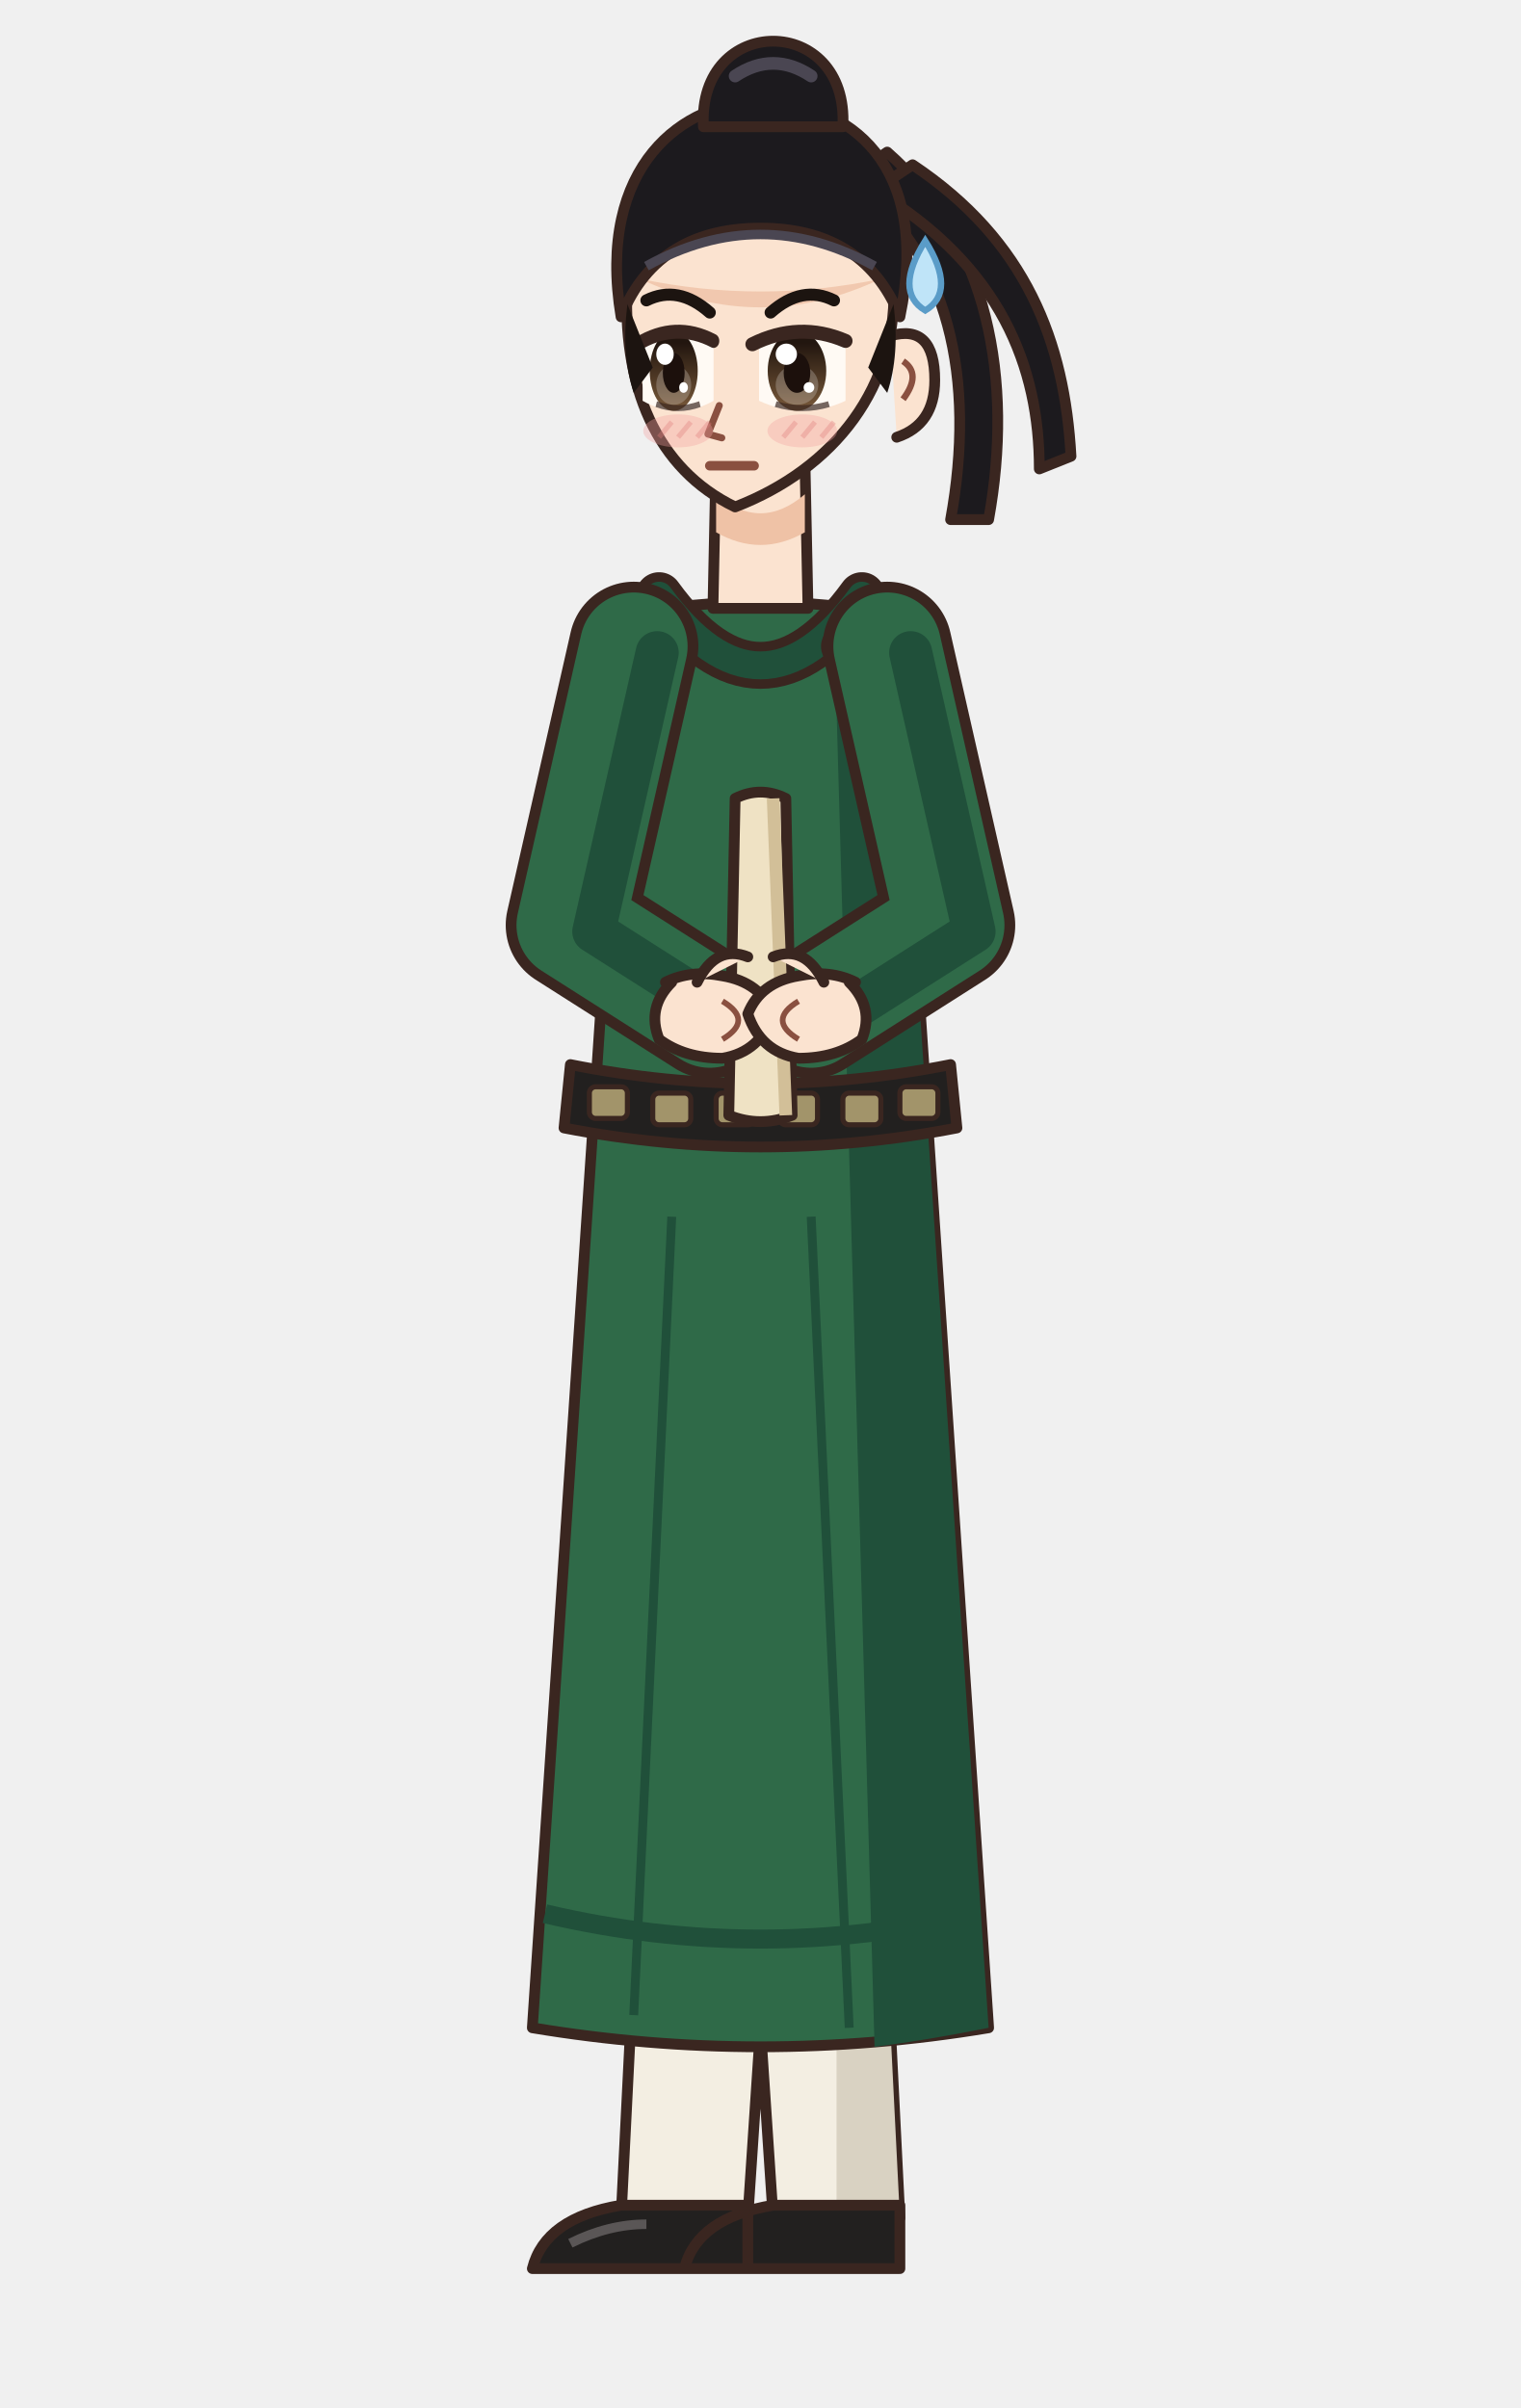
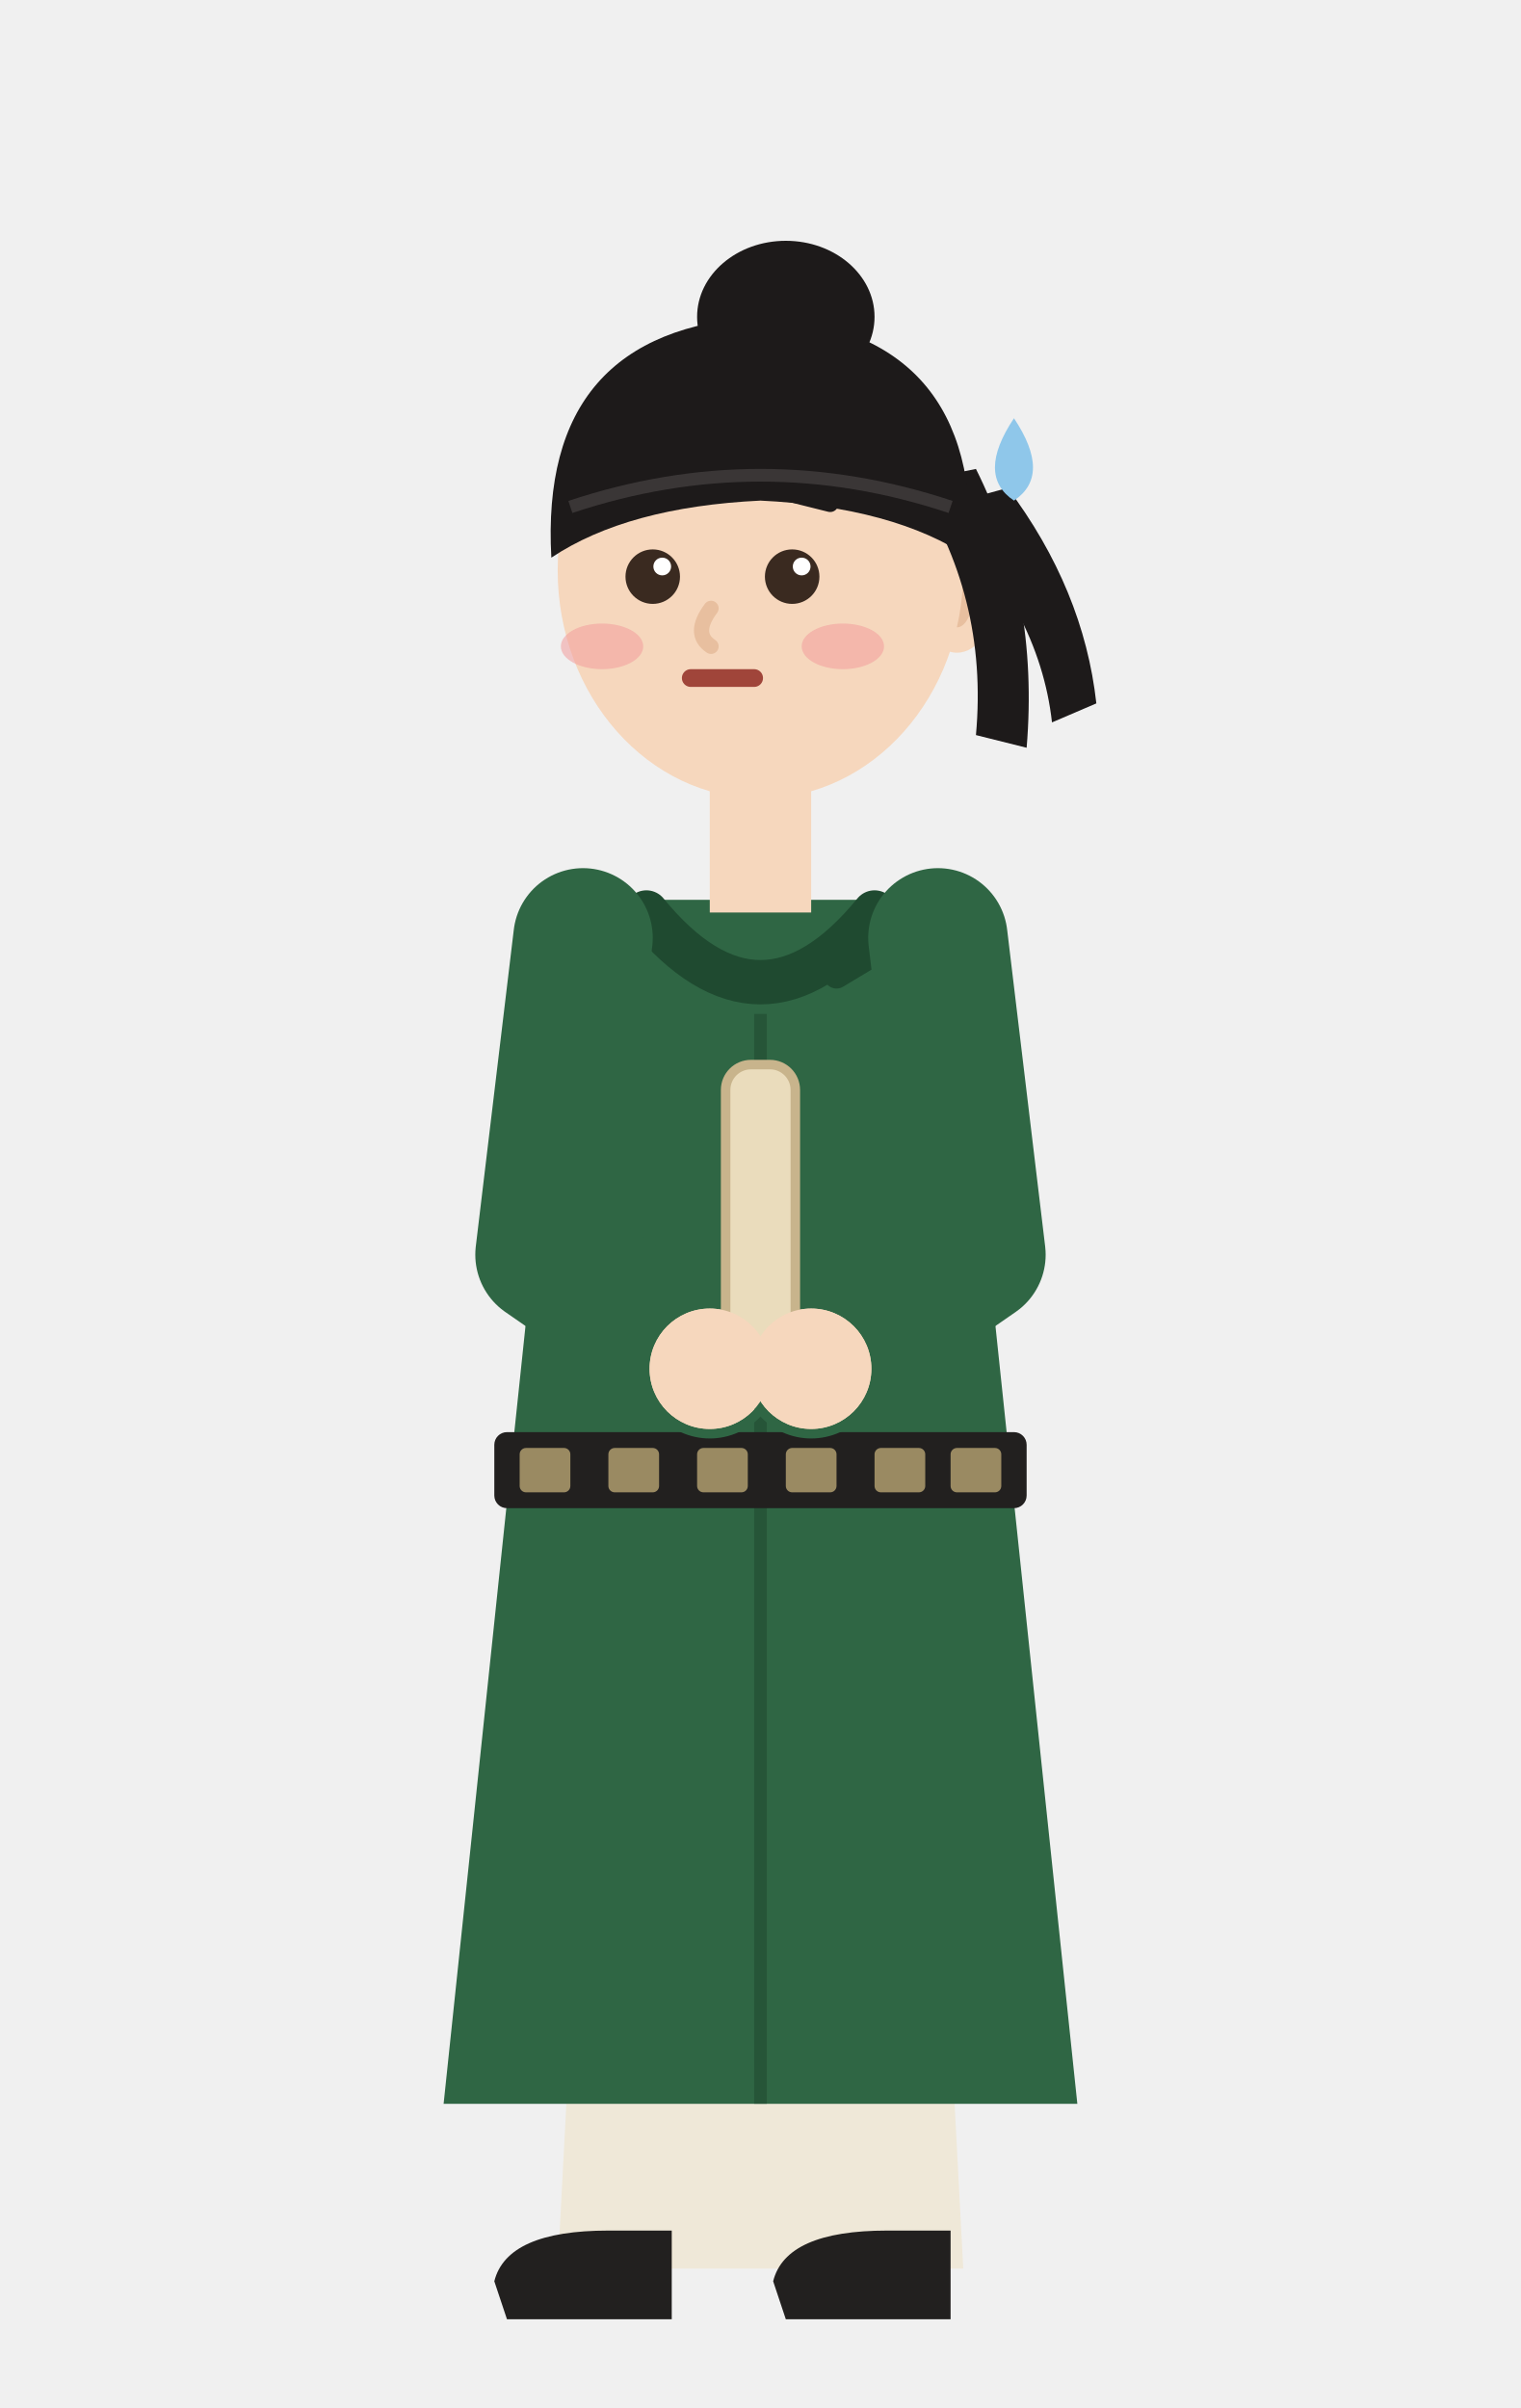
<svg xmlns="http://www.w3.org/2000/svg" width="240" height="380" viewBox="0 -20 240 380">
-   <defs>
-     <linearGradient id="iris" x1="0" y1="0" x2="0" y2="1">
-       <stop offset=".15" stop-color="#22160f" />
-       <stop offset="1" stop-color="#7a5a3a" />
-     </linearGradient>
-   </defs>
-   <path d="M100 290 L98 330 L118 330 L120 300 L122 330 L142 330 L140 290 Z" fill="#f3eee2" stroke="#3a2620" stroke-width="1.7" stroke-linejoin="round" stroke-linecap="round" />
-   <path d="M132 292 L140 290 L142 330 L132 330 Z" fill="#d9d2c2" />
-   <path d="M98 328 q-12 2 -14 10 h34 v-10 z M122 328 q-12 2 -14 10 h34 v-10 z" fill="#22201f" stroke="#3a2620" stroke-width="1.7" stroke-linejoin="round" stroke-linecap="round" />
-   <path d="M90 334 q6 -3 12 -3" stroke="#5a5656" stroke-width="1.5" fill="none" />
-   <path d="M99 77 Q120 73 141 77 L156 300 Q120 306 84 300 Z" fill="#2f6a48" stroke="#3a2620" stroke-width="1.7" stroke-linejoin="round" stroke-linecap="round" />
-   <path d="M132 92 L141 78 L156 300 Q146 302 138 303 Z" fill="#20503a" />
-   <path d="M106 172 L100 298 M128 172 L134 300" stroke="#20503a" stroke-width="1.4" />
-   <path d="M86 282 q34 8 68 0" stroke="#20503a" stroke-width="3" fill="none" />
-   <path d="M104 74 Q120 96 136 74" stroke="#3a2620" stroke-width="7.4" fill="none" stroke-linecap="round" />
-   <path d="M104 74 Q120 96 136 74" stroke="#20503a" stroke-width="4.4" fill="none" stroke-linecap="round" />
-   <circle cx="133" cy="82" r="2.6" fill="#20503a" stroke="#3a2620" stroke-width="1.7" stroke-linejoin="round" stroke-linecap="round" />
-   <path d="M90 148 Q120 154 150 148 L151 158 Q120 164 89 158 Z" fill="#22201f" stroke="#3a2620" stroke-width="1.7" stroke-linejoin="round" stroke-linecap="round" />
-   <rect x="93" y="151.5" width="6" height="5" rx="1" fill="#a2946a" stroke="#3a2620" stroke-width="0.8" stroke-linejoin="round" stroke-linecap="round" />
-   <rect x="103" y="152.5" width="6" height="5" rx="1" fill="#a2946a" stroke="#3a2620" stroke-width="0.8" stroke-linejoin="round" stroke-linecap="round" />
-   <rect x="113" y="152.5" width="6" height="5" rx="1" fill="#a2946a" stroke="#3a2620" stroke-width="0.8" stroke-linejoin="round" stroke-linecap="round" />
-   <rect x="123" y="152.5" width="6" height="5" rx="1" fill="#a2946a" stroke="#3a2620" stroke-width="0.8" stroke-linejoin="round" stroke-linecap="round" />
-   <rect x="133" y="152.5" width="6" height="5" rx="1" fill="#a2946a" stroke="#3a2620" stroke-width="0.8" stroke-linejoin="round" stroke-linecap="round" />
-   <rect x="142" y="151.5" width="6" height="5" rx="1" fill="#a2946a" stroke="#3a2620" stroke-width="0.8" stroke-linejoin="round" stroke-linecap="round" />
-   <path d="M113 52 L112.5 76 L127.5 76 L127 52 Z" fill="#fbe3d0" stroke="#3a2620" stroke-width="1.7" stroke-linejoin="round" stroke-linecap="round" />
-   <path d="M113 58 q7 6 14 0 v6 q-7 4 -14 0 z" fill="#efc2a6" />
-   <path d="M134 8 C150 20 154 40 150 62 L156 62 C160 40 156 18 140 4 Z" fill="#1c1a1e" stroke="#3a2620" stroke-width="1.7" stroke-linejoin="round" stroke-linecap="round" />
-   <path d="M138 10 C158 22 164 38 164 54 L169 52 C168 34 162 18 144 6 Z" fill="#1c1a1e" stroke="#3a2620" stroke-width="1.7" stroke-linejoin="round" stroke-linecap="round" />
-   <path d="M140.5 33 q7 -2 7 7 q0 7 -6 9" fill="#fbe3d0" stroke="#3a2620" stroke-width="1.7" stroke-linejoin="round" stroke-linecap="round" />
-   <path d="M142.5 37 q3 2 0 6" stroke="#8a5040" stroke-width="1" fill="none" />
-   <path d="M99 24 C98 41 103.6 54 116 60 C131.6 54 142 41 141 24 C141 4 99 4 99 24 Z" fill="#fbe3d0" stroke="#3a2620" stroke-width="1.7" stroke-linejoin="round" stroke-linecap="round" />
-   <path d="M101 24 q19 9 38 0 q-19 4 -38 0 z" fill="#efc2a6" opacity=".8" />
-   <g transform="translate(107 38) scale(0.861 1.05)">
-     <path d="M-6.5 -4 q6.5 -3 13 0 v9 q-6.5 3 -13 0 z" fill="#fffaf4" />
-     <ellipse cx="-0.8" cy="0.5" rx="4.4" ry="6" fill="url(#iris)" />
-     <ellipse cx="-0.8" cy="2.6" rx="3.2" ry="3" fill="#ffffff" opacity=".22" />
-     <ellipse cx="-0.8" cy="0.8" rx="2" ry="3" fill="#1c100c" />
-     <circle cx="-2.4" cy="-2" r="1.6" fill="#fff" />
-     <circle cx="1" cy="3" r=".8" fill="#fff" />
-     <path d="M-7.5 -3.5 q7 -3.5 14 -0.5 " stroke="#3a2620" stroke-width="2.1" fill="none" stroke-linecap="round" />
-     <path d="M-4 5.5 q4 1.2 8 0" stroke="#3a2620" stroke-width=".9" fill="none" opacity=".7" />
+   <path d="M90 300 L88 338 L152 338 L150 300 Z" fill="#efe8d8" />
+   <path d="M78 340 q2 -8 18 -8 h10 v14 h-26 z M122 340 q2 -8 18 -8 h10 v14 h-26 z" fill="#22201f" />
+   <path d="M90 122 L150 122 L170 312 L70 312 Z" fill="#2f6644" />
+   <path d="M120 140 V312" stroke="#1f4a30" stroke-width="2" opacity=".6" />
+   <path d="M102 124 Q120 146 138 124" stroke="#1f4a30" stroke-width="7" fill="none" stroke-linecap="round" />
+   <path d="M132 134 l10 -6" stroke="#1f4a30" stroke-width="4" stroke-linecap="round" />
+   <rect x="78" y="206" width="84" height="12" rx="2" fill="#22201f" />
+   <rect x="82" y="208.5" width="8" height="7" rx="1" fill="#9a8a62" />
+   <rect x="96" y="208.5" width="8" height="7" rx="1" fill="#9a8a62" />
+   <rect x="110" y="208.5" width="8" height="7" rx="1" fill="#9a8a62" />
+   <rect x="124" y="208.5" width="8" height="7" rx="1" fill="#9a8a62" />
+   <rect x="138" y="208.5" width="8" height="7" rx="1" fill="#9a8a62" />
+   <rect x="150" y="208.5" width="8" height="7" rx="1" fill="#9a8a62" />
+   <rect x="112" y="100" width="16" height="24" fill="#f6d7bd" />
+   <ellipse cx="151" cy="74" rx="6" ry="9" fill="#f6d7bd" />
+   <ellipse cx="151" cy="74" rx="2.5" ry="5" fill="#e8bf9f" />
+   <ellipse cx="120" cy="70" rx="32" ry="36" fill="#f6d7bd" />
+   <path d="M112.2 76 q-3 4 0 6" fill="none" stroke="#e8bf9f" stroke-width="2.4" stroke-linecap="round" />
+   <circle cx="103" cy="71" r="4.3" fill="#3a2a20" />
+   <circle cx="104.5" cy="69.4" r="1.4" fill="#fff" />
+   <circle cx="125" cy="71" r="4.3" fill="#3a2a20" />
+   <circle cx="126.5" cy="69.4" r="1.4" fill="#fff" />
+   <path d="M97 59.5 L109 56.5" stroke="#1d1a1a" stroke-width="2.6" stroke-linecap="round" />
+   <path d="M119 56.5 L131 59.5" stroke="#1d1a1a" stroke-width="2.6" stroke-linecap="round" />
+   <path d="M109 87 h10" stroke="#a0453a" stroke-width="2.8" stroke-linecap="round" />
+   <ellipse cx="95" cy="82" rx="6.5" ry="3.6" fill="#f29c9c" opacity="0.55" />
+   <ellipse cx="133" cy="82" rx="6.5" ry="3.6" fill="#f29c9c" opacity="0.55" />
+   <path d="M144 56 q12 18 10 40 l8 2 q2 -24 -8 -44 z" fill="#1d1a1a" />
+   <path d="M148 60 q16 16 18 34 l7 -3 q-2 -18 -14 -34 z" fill="#1d1a1a" />
+   <path d="M87 68 q-2 -36 33 -38 q35 2 33 38 q-12 -8 -33 -9 q-21 1 -33 9 z" fill="#1d1a1a" />
+   <ellipse cx="124" cy="30" rx="14" ry="12" fill="#1d1a1a" />
+   <path d="M90 60 q30 -10 60 0" stroke="#3a3636" stroke-width="2" fill="none" />
+   <polyline points="92,128 86,178 112,196" fill="none" stroke="#2f6644" stroke-width="22" stroke-linecap="round" stroke-linejoin="round" />
+   <circle cx="112" cy="196" r="9.5" fill="#f6d7bd" />
+   <polyline points="148,128 154,178 128,196" fill="none" stroke="#2f6644" stroke-width="22" stroke-linecap="round" stroke-linejoin="round" />
+   <circle cx="128" cy="196" r="9.5" fill="#f6d7bd" />
+   <g transform="rotate(0 120 192)">
+     <rect x="114.5" y="148" width="11" height="50" rx="4" fill="#eadcbc" />
+     <rect x="114.5" y="148" width="11" height="50" rx="4" fill="none" stroke="#c8b48c" stroke-width="1.5" />
  </g>
-   <g transform="translate(126.6 38) scale(1.05 1.05)">
-     <path d="M-6.5 -4 q6.5 -3 13 0 v9 q-6.5 3 -13 0 z" fill="#fffaf4" />
-     <ellipse cx="-0.8" cy="0.5" rx="4.4" ry="6" fill="url(#iris)" />
-     <ellipse cx="-0.8" cy="2.6" rx="3.2" ry="3" fill="#ffffff" opacity=".22" />
-     <ellipse cx="-0.8" cy="0.8" rx="2" ry="3" fill="#1c100c" />
-     <circle cx="-2.4" cy="-2" r="1.6" fill="#fff" />
-     <circle cx="1" cy="3" r=".8" fill="#fff" />
-     <path d="M-7.5 -3.5 q7 -3.5 14 -0.5 " stroke="#3a2620" stroke-width="2.1" fill="none" stroke-linecap="round" />
-     <path d="M-4 5.5 q4 1.2 8 0" stroke="#3a2620" stroke-width=".9" fill="none" opacity=".7" />
-   </g>
-   <path d="M102 27.4 q5 -2.5 10 1.92" stroke="#1c1410" stroke-width="1.9" fill="none" stroke-linecap="round" />
-   <path d="M131.6 27.4 q-5 -2.5 -10 1.92" stroke="#1c1410" stroke-width="1.9" fill="none" stroke-linecap="round" />
-   <path d="M113.5 44 l-1.8 4.5 l2.2 .6" stroke="#8a5040" stroke-width="1.1" fill="none" stroke-linecap="round" stroke-linejoin="round" />
-   <path d="M112 53.5 h7" stroke="#8a5040" stroke-width="1.5" stroke-linecap="round" />
-   <ellipse cx="107" cy="48" rx="5.5" ry="2.6" fill="#f4a0a0" opacity="0.35" />
-   <path d="M104 49 l2 -2.4 M107 49 l2 -2.4 M110 49 l2 -2.4" stroke="#e07a7a" stroke-width=".8" opacity="0.35" />
-   <ellipse cx="126.6" cy="48" rx="5.5" ry="2.6" fill="#f4a0a0" opacity="0.35" />
-   <path d="M123.6 49 l2 -2.4 M126.6 49 l2 -2.4 M129.6 49 l2 -2.4" stroke="#e07a7a" stroke-width=".8" opacity="0.35" />
-   <path d="M98 30 C94 6 108 -4 120 -4 C134 -4 147 6 142 30 C138 20 130 16 120 16 C110 16 102 20 98 30 Z" fill="#1c1a1e" stroke="#3a2620" stroke-width="1.7" stroke-linejoin="round" stroke-linecap="round" />
-   <path d="M111 0 C110 -18 134 -18 133 0 Z" fill="#1c1a1e" stroke="#3a2620" stroke-width="1.7" stroke-linejoin="round" stroke-linecap="round" />
-   <path d="M116 -8 q6 -4 12 0" stroke="#4a4652" stroke-width="2" fill="none" stroke-linecap="round" />
-   <path d="M102 22 q18 -10 36 0" stroke="#4a4652" stroke-width="1.5" fill="none" />
-   <path d="M99 28 q-1 8 1 14 l3 -4 z M141 28 q1 8 -1 14 l-3 -4 z" fill="#1c1410" />
-   <polyline points="100,82 90,126 112,140" fill="none" stroke="#3a2620" stroke-width="20.4" stroke-linecap="round" stroke-linejoin="round" />
-   <polyline points="100,82 90,126 112,140" fill="none" stroke="#2f6a48" stroke-width="17" stroke-linecap="round" stroke-linejoin="round" />
-   <polyline points="103.7,83 93.7,127 115.7,141" fill="none" stroke="#20503a" stroke-width="6.8" stroke-linecap="round" stroke-linejoin="round" />
-   <polyline points="140,82 150,126 128,140" fill="none" stroke="#3a2620" stroke-width="20.4" stroke-linecap="round" stroke-linejoin="round" />
-   <polyline points="140,82 150,126 128,140" fill="none" stroke="#2f6a48" stroke-width="17" stroke-linecap="round" stroke-linejoin="round" />
-   <polyline points="143.7,83 153.7,127 131.7,141" fill="none" stroke="#20503a" stroke-width="6.8" stroke-linecap="round" stroke-linejoin="round" />
-   <g transform="rotate(0 120 150)">
-     <path d="M116 106 q4 -2 8 0 l1 50 q-5 2 -10 0 z" fill="#efe2c4" stroke="#3a2620" stroke-width="1.7" stroke-linejoin="round" stroke-linecap="round" />
-     <path d="M122 106 l2 50" stroke="#d2bf98" stroke-width="2" />
-   </g>
-   <g transform="translate(112 141) rotate(0) scale(1 1)">
-     <path d="M-7 -6 q4 -2 9 -1 q6 1 8 6 q-2 6 -8 7 q-6 0 -10 -3 q-2 -5 2 -9 z" fill="#fbe3d0" stroke="#3a2620" stroke-width="1.7" stroke-linejoin="round" stroke-linecap="round" />
-     <path d="M-2 -6 q3 -6 8 -4" fill="#fbe3d0" stroke="#3a2620" stroke-width="1.7" stroke-linejoin="round" stroke-linecap="round" />
-     <path d="M2 -3 q5 3 0 6" stroke="#8a5040" stroke-width="0.9" fill="none" />
-   </g>
-   <g transform="translate(128 141) rotate(180) scale(1 -1)">
-     <path d="M-7 -6 q4 -2 9 -1 q6 1 8 6 q-2 6 -8 7 q-6 0 -10 -3 q-2 -5 2 -9 z" fill="#fbe3d0" stroke="#3a2620" stroke-width="1.7" stroke-linejoin="round" stroke-linecap="round" />
-     <path d="M-2 -6 q3 -6 8 -4" fill="#fbe3d0" stroke="#3a2620" stroke-width="1.7" stroke-linejoin="round" stroke-linecap="round" />
-     <path d="M2 -3 q5 3 0 6" stroke="#8a5040" stroke-width="0.9" fill="none" />
-   </g>
-   <path d="M146 18 q5 8 0 11 q-5 -3 0 -11 z" fill="#bfe4f8" stroke="#5a9cc8" stroke-width="1" />
+   <circle cx="112" cy="196" r="9.5" fill="#f6d7bd" />
+   <circle cx="128" cy="196" r="9.5" fill="#f6d7bd" />
+   <path d="M160 46 q6 9 0 13 q-6 -4 0 -13 z" fill="#8fc7ea" />
</svg>
